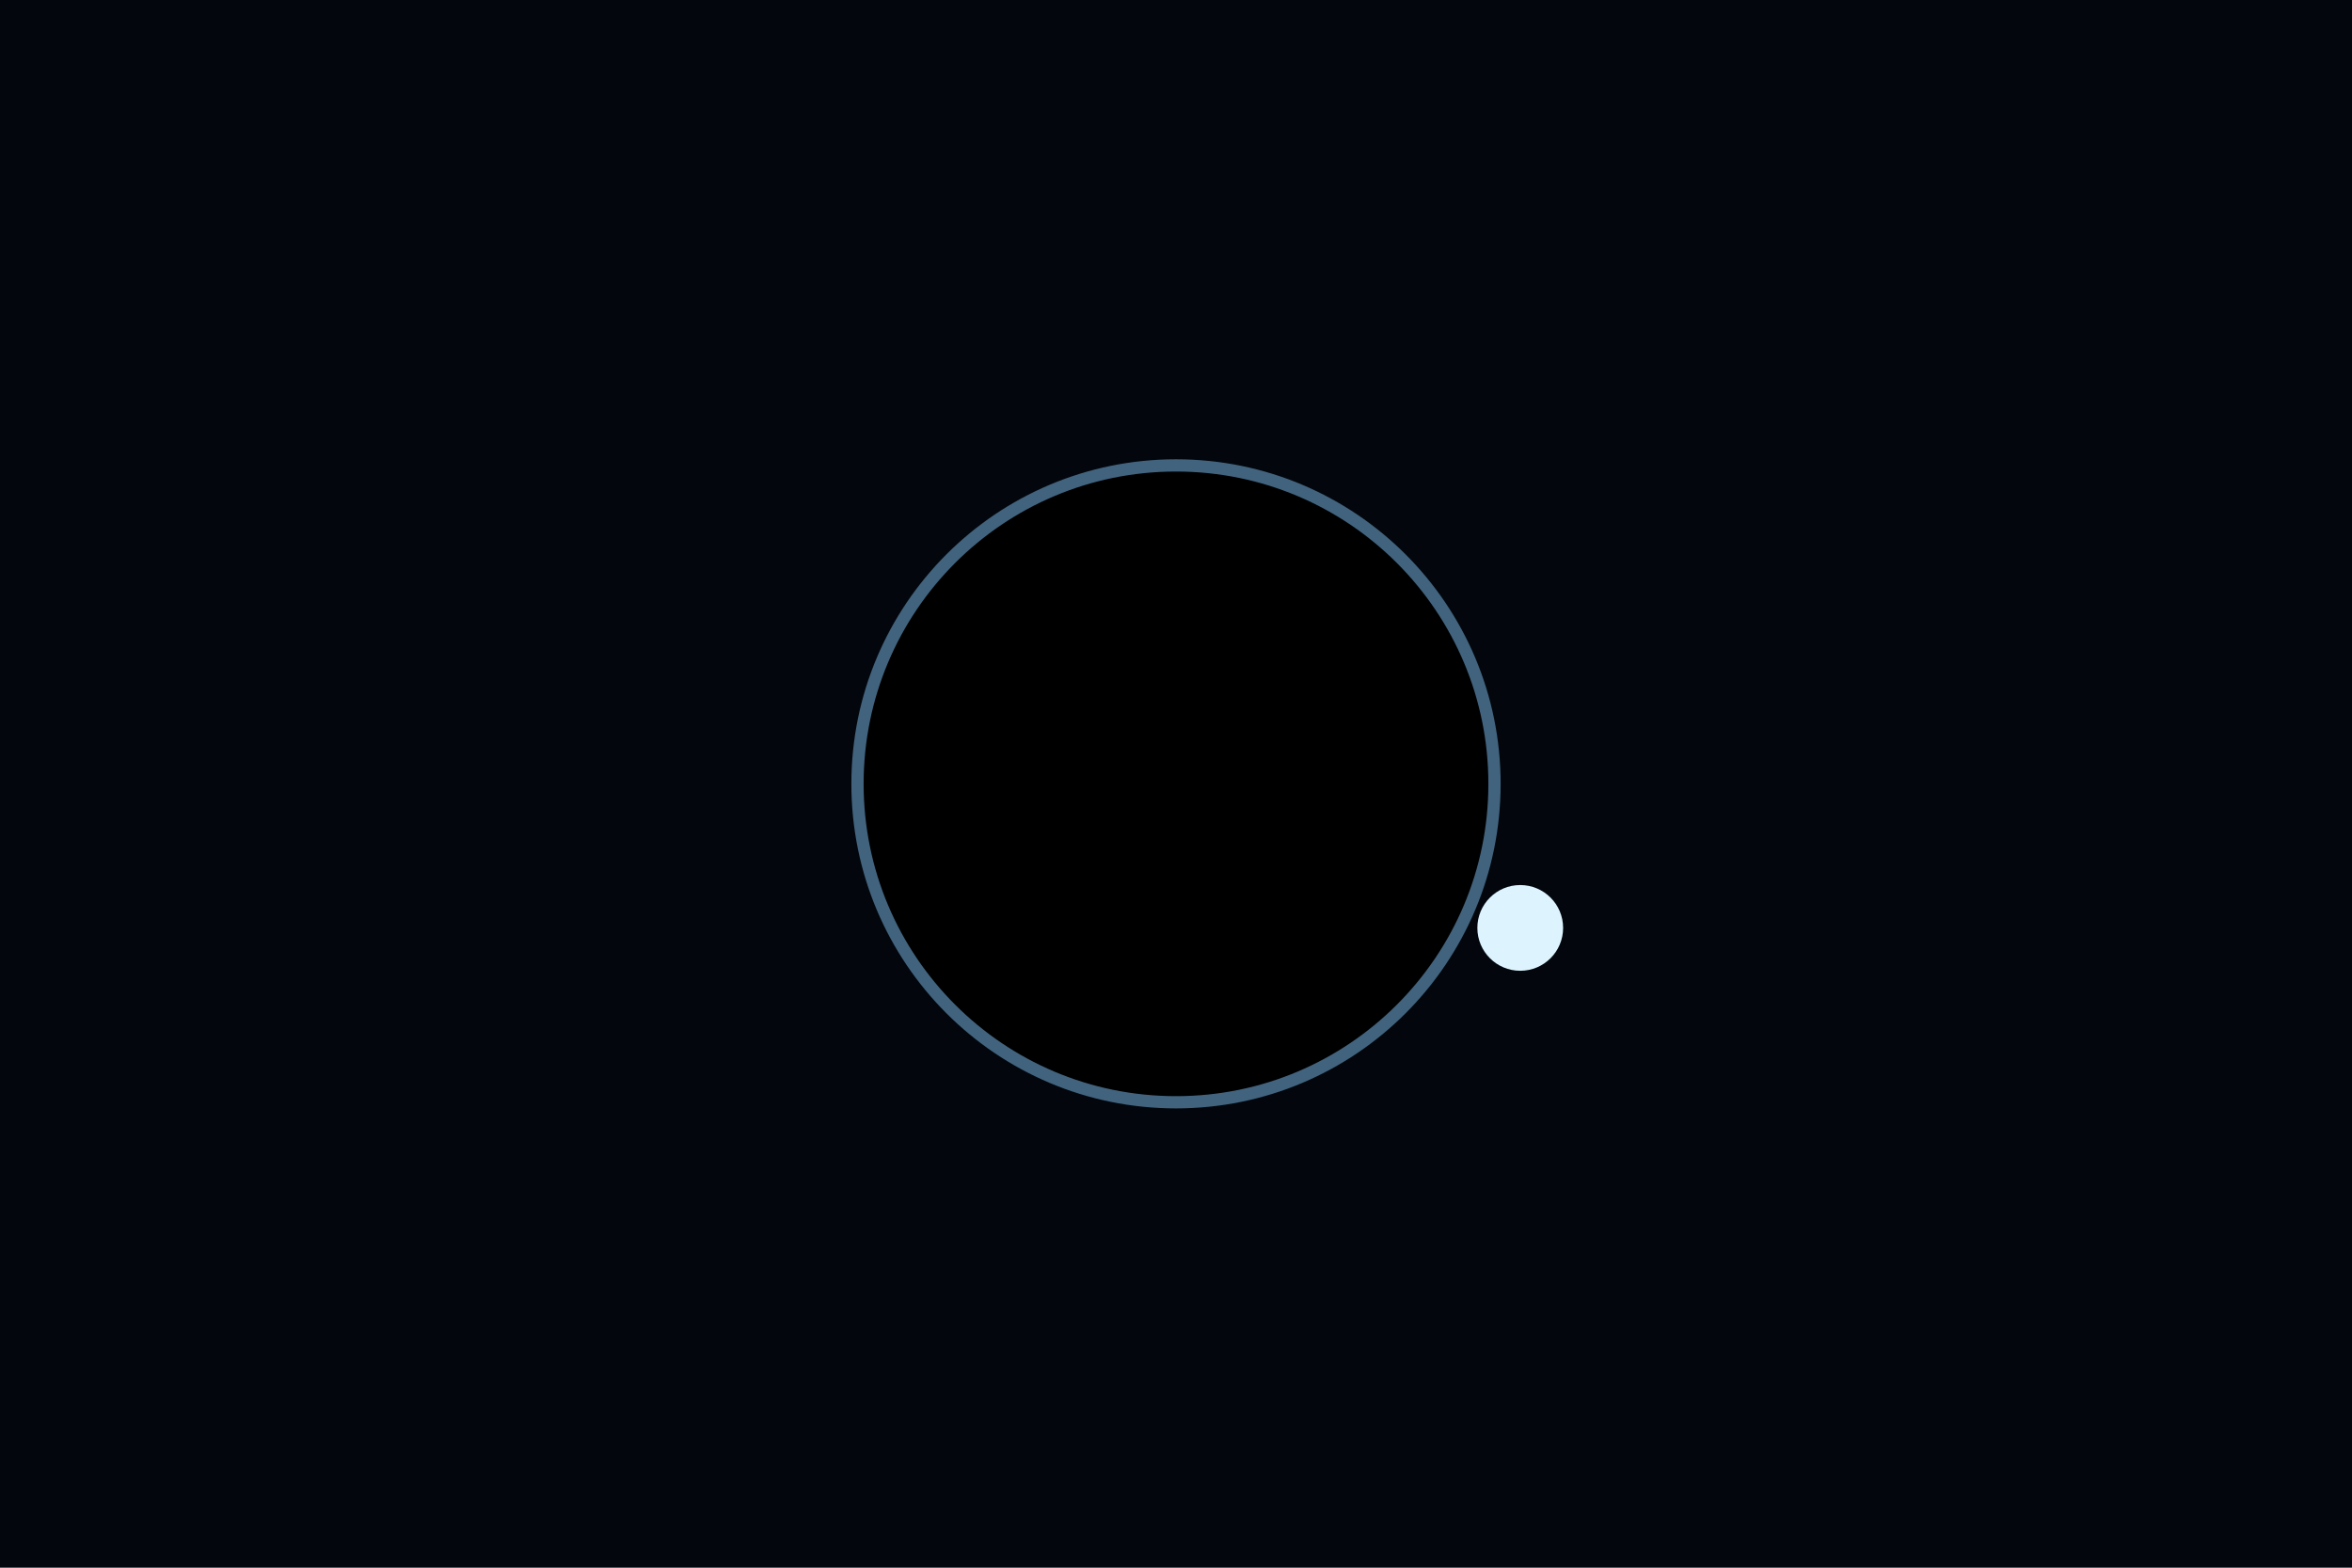
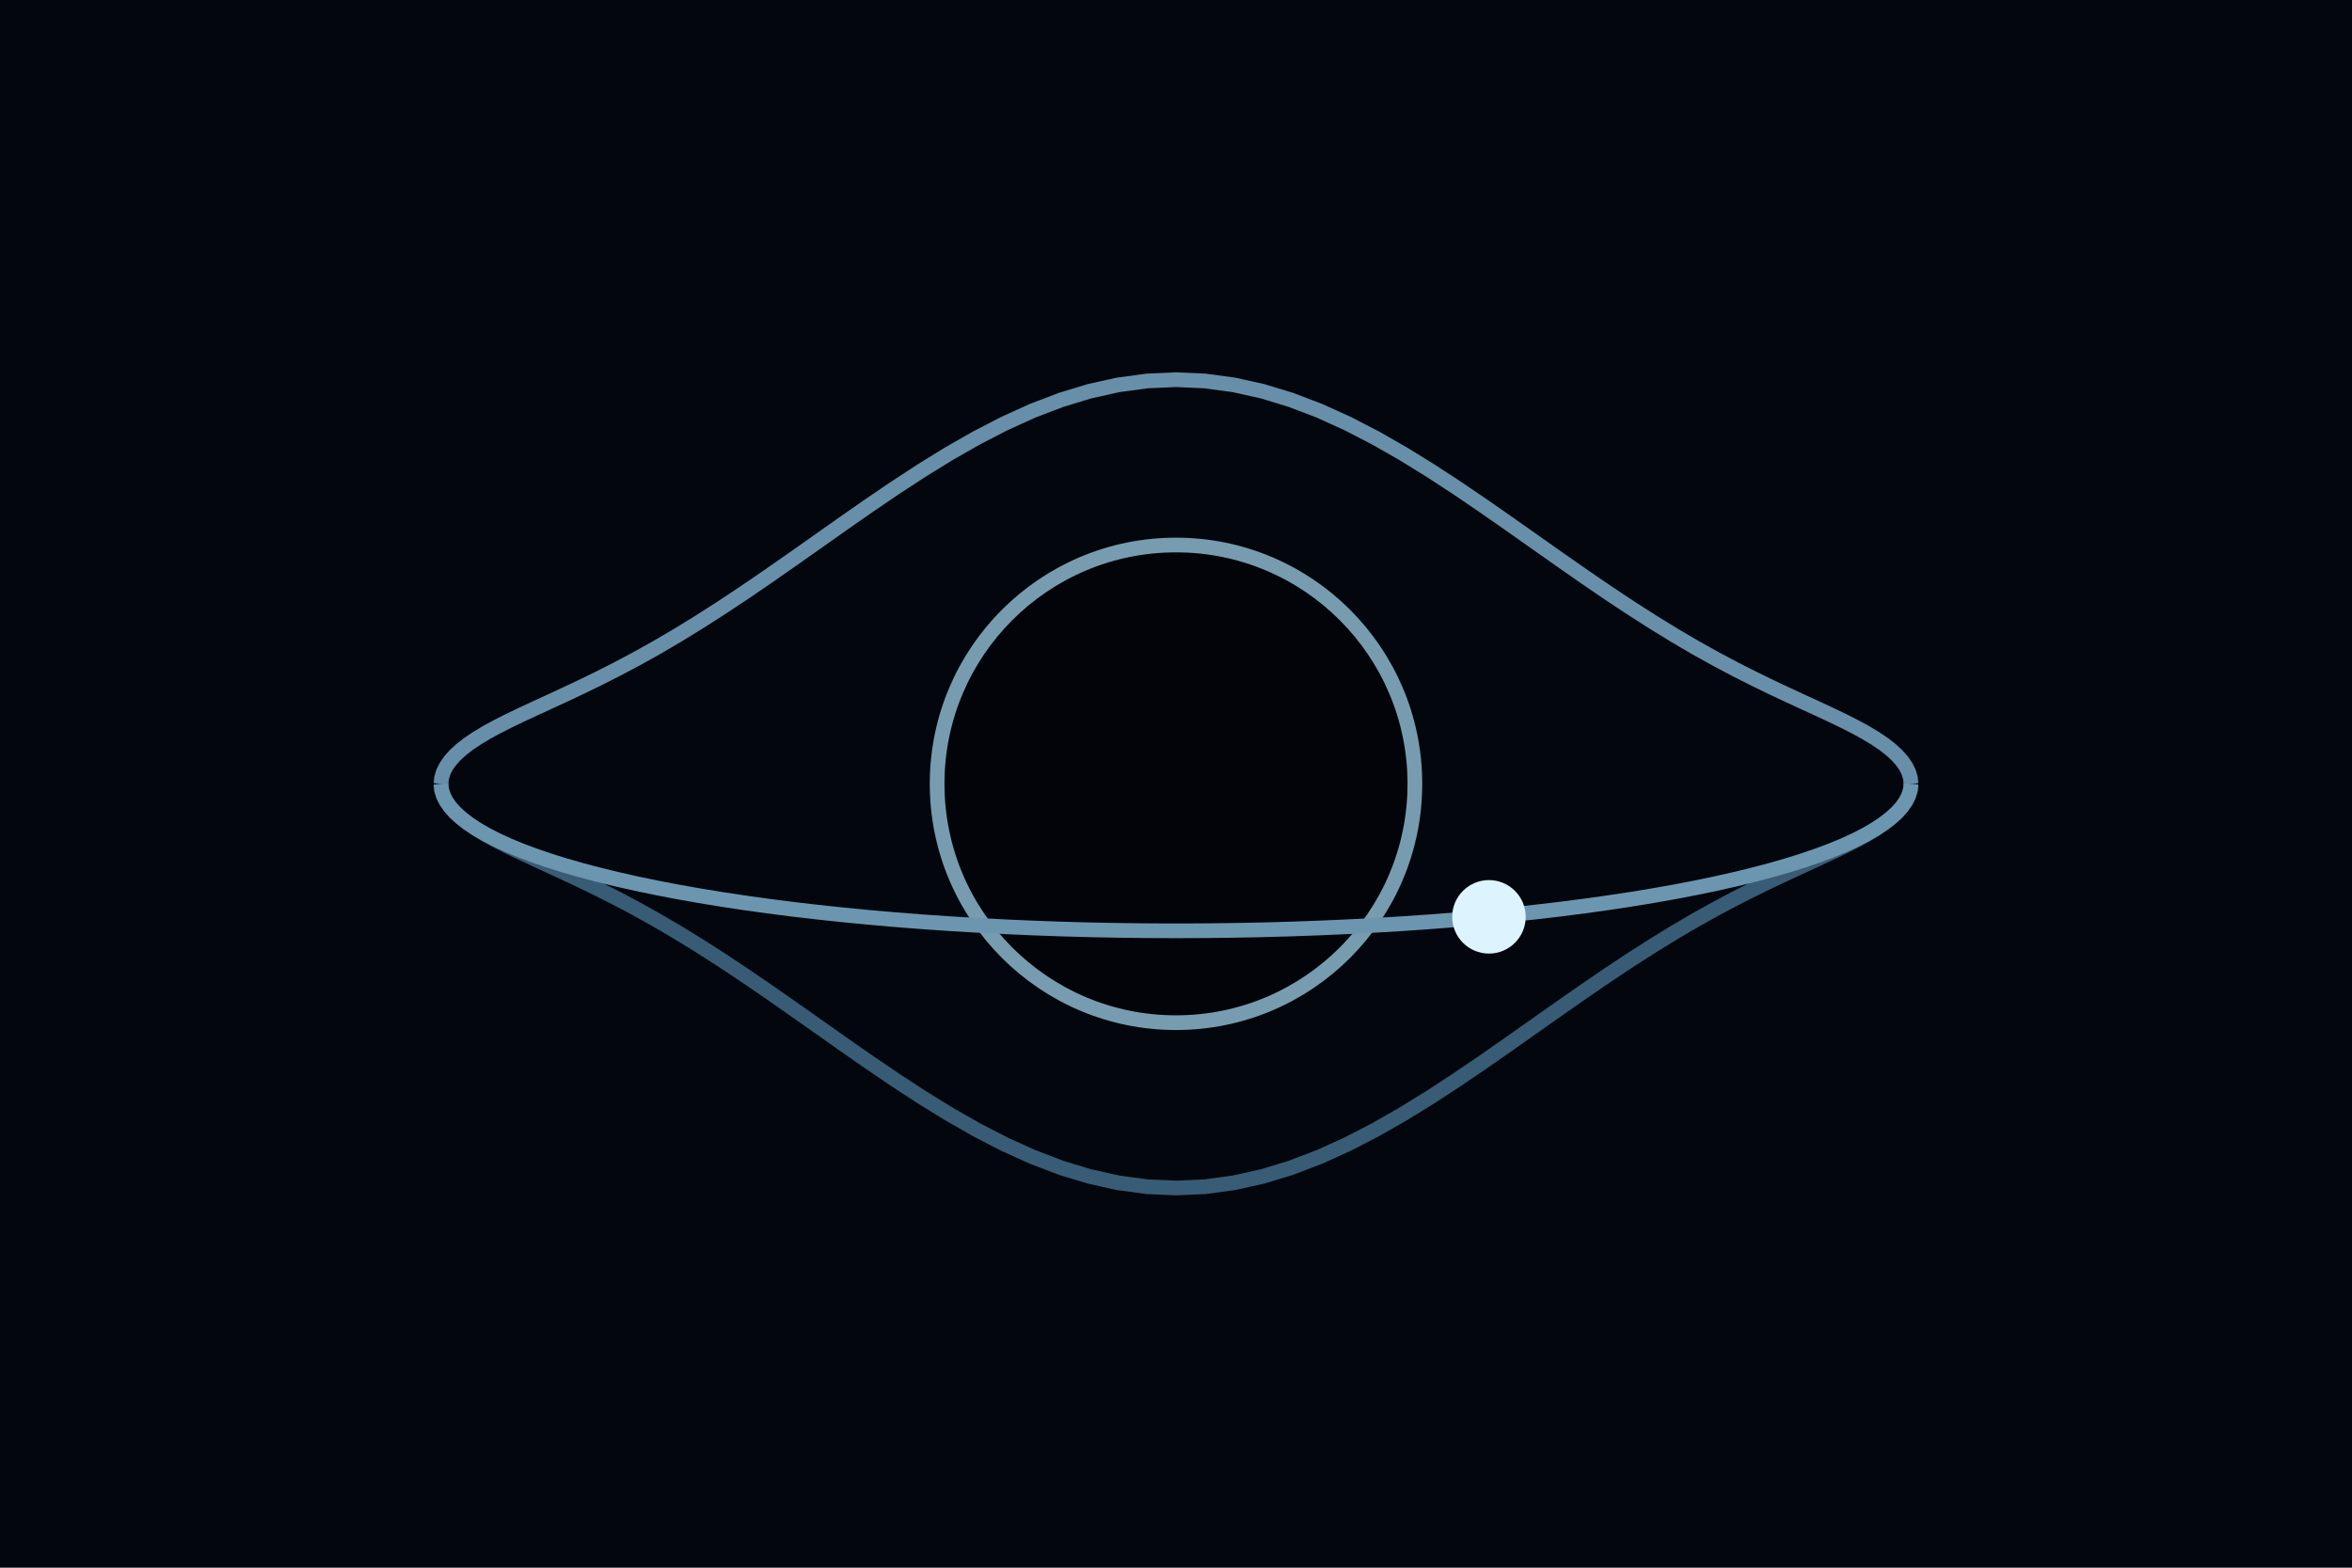
- <svg xmlns="http://www.w3.org/2000/svg" width="192" height="128" viewBox="0 0 192 128" role="img" aria-label="A single body orbiting a black hole">
+ <svg xmlns="http://www.w3.org/2000/svg" width="192" height="128" viewBox="0 0 192 128" role="img" aria-label="A star on a lensed orbit around a black hole; the rear path splits above and below its shadow">
  <rect width="192" height="128" fill="#03070d" />
-   <circle cx="96" cy="64" r="26" fill="#000" stroke="#41637e" stroke-width="1" />
-   <circle cx="124.101" cy="75.763" r="3.5" fill="#ddf4ff" />
+   <path d="M36.000 64.000L36.046 63.529L36.185 63.058L36.416 62.589L36.739 62.122L37.153 61.658L37.658 61.195L38.253 60.734L38.937 60.274L39.709 59.810L40.567 59.342L41.511 58.863L42.540 58.368L43.650 57.851L44.842 57.303L46.112 56.716L47.459 56.081L48.881 55.388L50.376 54.631L51.941 53.800L53.574 52.890L55.272 51.896L57.033 50.815L58.854 49.650L60.733 48.404L62.666 47.083L64.650 45.699L66.683 44.266L68.761 42.800L70.880 41.322L73.039 39.854L75.233 38.421L77.459 37.047L79.714 35.759L81.993 34.581L84.295 33.538L86.614 32.652L88.948 31.942L91.292 31.422L93.644 31.106L96.000 31.000L98.356 31.106L100.708 31.422L103.052 31.942L105.386 32.652L107.705 33.538L110.007 34.581L112.286 35.759L114.541 37.047L116.767 38.421L118.961 39.854L121.120 41.322L123.239 42.800L125.317 44.266L127.350 45.699L129.334 47.083L131.267 48.404L133.146 49.650L134.967 50.815L136.728 51.896L138.426 52.890L140.059 53.800L141.624 54.631L143.119 55.388L144.541 56.081L145.888 56.716L147.158 57.303L148.350 57.851L149.460 58.368L150.489 58.863L151.433 59.342L152.291 59.810L153.063 60.274L153.747 60.734L154.342 61.195L154.847 61.658L155.261 62.122L155.584 62.589L155.815 63.058L155.954 63.529L156.000 64.000" fill="none" stroke="#688fa9" stroke-width="1.2" />
+   <path d="M36.000 64.000L36.046 64.471L36.185 64.942L36.416 65.411L36.739 65.878L37.153 66.342L37.658 66.805L38.253 67.266L38.937 67.726L39.709 68.190L40.567 68.658L41.511 69.137L42.540 69.632L43.650 70.149L44.842 70.697L46.112 71.284L47.459 71.919L48.881 72.612L50.376 73.369L51.941 74.200L53.574 75.110L55.272 76.104L57.033 77.185L58.854 78.350L60.733 79.596L62.666 80.917L64.650 82.301L66.683 83.734L68.761 85.200L70.880 86.678L73.039 88.146L75.233 89.579L77.459 90.953L79.714 92.241L81.993 93.419L84.295 94.462L86.614 95.348L88.948 96.058L91.292 96.578L93.644 96.894L96.000 97.000L98.356 96.894L100.708 96.578L103.052 96.058L105.386 95.348L107.705 94.462L110.007 93.419L112.286 92.241L114.541 90.953L116.767 89.579L118.961 88.146L121.120 86.678L123.239 85.200L125.317 83.734L127.350 82.301L129.334 80.917L131.267 79.596L133.146 78.350L134.967 77.185L136.728 76.104L138.426 75.110L140.059 74.200L141.624 73.369L143.119 72.612L144.541 71.919L145.888 71.284L147.158 70.697L148.350 70.149L149.460 69.632L150.489 69.137L151.433 68.658L152.291 68.190L153.063 67.726L153.747 67.266L154.342 66.805L154.847 66.342L155.261 65.878L155.584 65.411L155.815 64.942L155.954 64.471L156.000 64.000" fill="none" stroke="#385c76" stroke-width="1.2" />
+   <circle cx="96" cy="64" r="19.5" fill="#020409" stroke="#779caf" stroke-width="1.2" />
+   <path d="M156.000 64.000L155.954 64.471L155.815 64.942L155.584 65.410L155.261 65.877L154.847 66.341L154.342 66.801L153.747 67.257L153.063 67.708L152.291 68.153L151.433 68.592L150.489 69.024L149.460 69.448L148.350 69.863L147.158 70.270L145.888 70.667L144.541 71.053L143.119 71.429L141.624 71.793L140.059 72.146L138.426 72.485L136.728 72.812L134.967 73.125L133.146 73.424L131.267 73.708L129.334 73.978L127.350 74.232L125.317 74.470L123.239 74.692L121.120 74.898L118.961 75.087L116.767 75.258L114.541 75.413L112.286 75.549L110.007 75.668L107.705 75.769L105.386 75.852L103.052 75.917L100.708 75.963L98.356 75.991L96.000 76.000L93.644 75.991L91.292 75.963L88.948 75.917L86.614 75.852L84.295 75.769L81.993 75.668L79.714 75.549L77.459 75.413L75.233 75.258L73.039 75.087L70.880 74.898L68.761 74.692L66.683 74.470L64.650 74.232L62.666 73.978L60.733 73.708L58.854 73.424L57.033 73.125L55.272 72.812L53.574 72.485L51.941 72.146L50.376 71.793L48.881 71.429L47.459 71.053L46.112 70.667L44.842 70.270L43.650 69.863L42.540 69.448L41.511 69.024L40.567 68.592L39.709 68.153L38.937 67.708L38.253 67.257L37.658 66.801L37.153 66.341L36.739 65.877L36.416 65.410L36.185 64.942L36.046 64.471L36.000 64.000" fill="none" stroke="#6c96b0" stroke-width="1.2" />
+   <circle cx="121.547" cy="74.858" r="3" fill="#ddf4ff" />
</svg>
